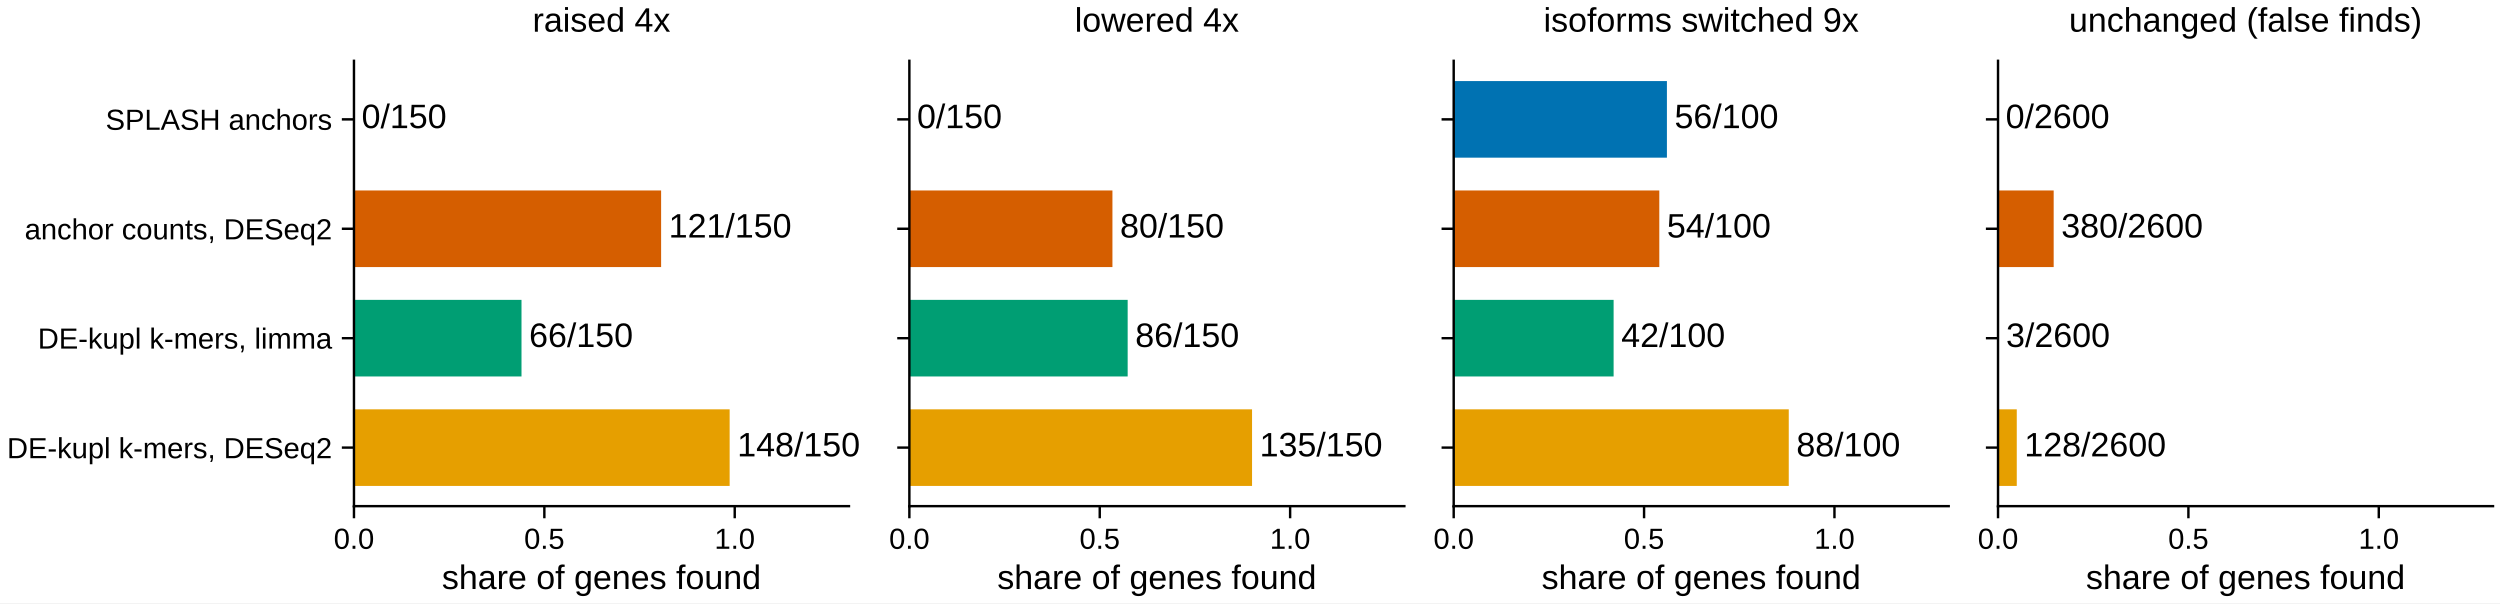
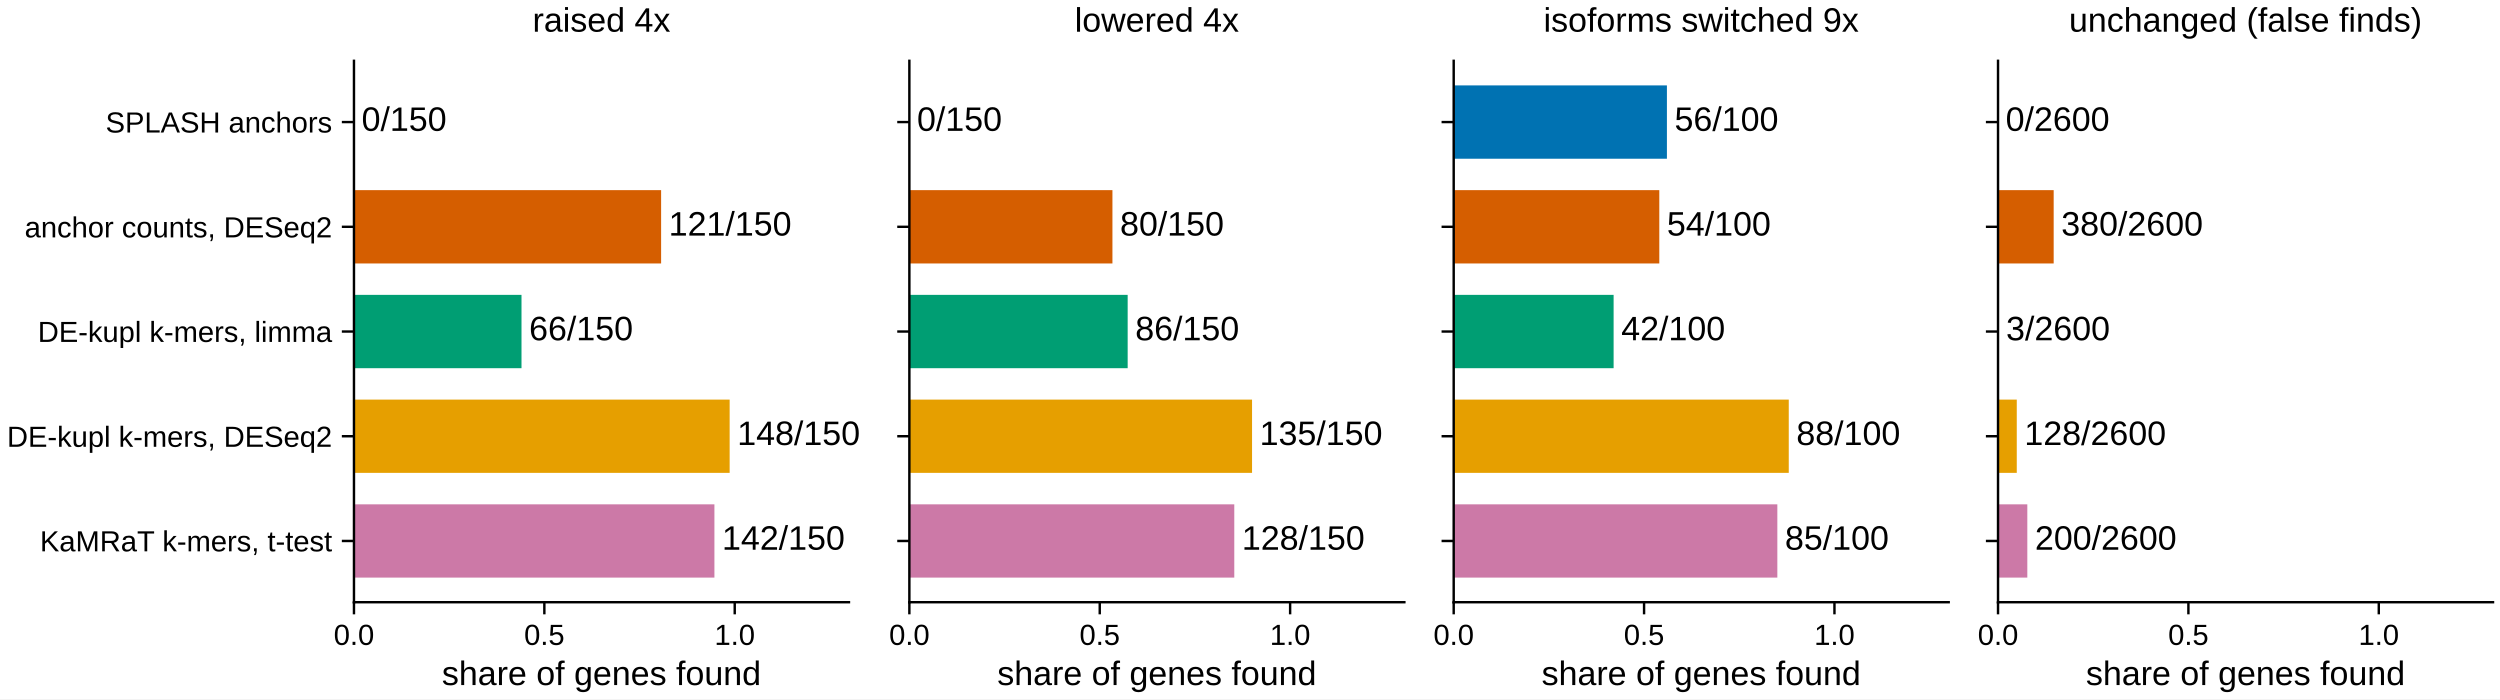
- <svg xmlns="http://www.w3.org/2000/svg" xmlns:xlink="http://www.w3.org/1999/xlink" width="515.28pt" height="124.32pt" viewBox="0 0 515.28 124.32" version="1.1">
+ <svg xmlns="http://www.w3.org/2000/svg" xmlns:xlink="http://www.w3.org/1999/xlink" width="515.28pt" height="144.12pt" viewBox="0 0 515.28 144.12" version="1.1">
  <defs>
    <style type="text/css">*{stroke-linejoin: round; stroke-linecap: butt}</style>
  </defs>
  <g id="figure_1">
    <g id="patch_1">
-       <path d="M 0 124.32  L 515.28 124.32  L 515.28 0  L 0 0  z " style="fill: #ffffff" />
+       <path d="M 0 144.12  L 515.28 144.12  L 515.28 0  L 0 0  z " style="fill: #ffffff" />
    </g>
    <g id="axes_1">
      <g id="patch_2">
-         <path d="M 72.957 104.323  L 174.98 104.323  L 174.98 12.536  L 72.957 12.536  z " style="fill: #ffffff" />
+         <path d="M 72.957 124.123  L 174.98 124.123  L 174.98 12.536  L 72.957 12.536  z " style="fill: #ffffff" />
      </g>
      <g id="matplotlib.axis_1">
        <g id="xtick_1">
          <g id="line2d_1">
            <defs>
-               <path id="mc860a5aa39" d="M 0 0  L 0 2.5  " style="stroke: #000000; stroke-width: 0.5" />
+               <path id="m901b5e1c12" d="M 0 0  L 0 2.5  " style="stroke: #000000; stroke-width: 0.5" />
            </defs>
            <g>
-               <use xlink:href="#mc860a5aa39" x="72.957" y="104.323" style="stroke: #000000; stroke-width: 0.5" />
+               <use xlink:href="#m901b5e1c12" x="72.957" y="124.123" style="stroke: #000000; stroke-width: 0.5" />
            </g>
          </g>
          <g id="text_1">
-             <text style="font-size: 6px; font-family: 'Arial', 'Helvetica', 'Liberation Sans', 'DejaVu Sans', sans-serif; text-anchor: middle" x="72.957" y="113.118" transform="rotate(-0 72.95719 113.118)">0.0</text>
+             <text style="font-size: 6px; font-family: 'Arial', 'Helvetica', 'Liberation Sans', 'DejaVu Sans', sans-serif; text-anchor: middle" x="72.957" y="132.918" transform="rotate(-0 72.95719 132.918)">0.0</text>
          </g>
        </g>
        <g id="xtick_2">
          <g id="line2d_2">
            <g>
-               <use xlink:href="#mc860a5aa39" x="112.197" y="104.323" style="stroke: #000000; stroke-width: 0.5" />
+               <use xlink:href="#m901b5e1c12" x="112.197" y="124.123" style="stroke: #000000; stroke-width: 0.5" />
            </g>
          </g>
          <g id="text_2">
-             <text style="font-size: 6px; font-family: 'Arial', 'Helvetica', 'Liberation Sans', 'DejaVu Sans', sans-serif; text-anchor: middle" x="112.197" y="113.118" transform="rotate(-0 112.1966 113.118)">0.5</text>
+             <text style="font-size: 6px; font-family: 'Arial', 'Helvetica', 'Liberation Sans', 'DejaVu Sans', sans-serif; text-anchor: middle" x="112.197" y="132.918" transform="rotate(-0 112.1966 132.918)">0.5</text>
          </g>
        </g>
        <g id="xtick_3">
          <g id="line2d_3">
            <g>
-               <use xlink:href="#mc860a5aa39" x="151.436" y="104.323" style="stroke: #000000; stroke-width: 0.5" />
+               <use xlink:href="#m901b5e1c12" x="151.436" y="124.123" style="stroke: #000000; stroke-width: 0.5" />
            </g>
          </g>
          <g id="text_3">
-             <text style="font-size: 6px; font-family: 'Arial', 'Helvetica', 'Liberation Sans', 'DejaVu Sans', sans-serif; text-anchor: middle" x="151.436" y="113.118" transform="rotate(-0 151.436 113.118)">1.0</text>
+             <text style="font-size: 6px; font-family: 'Arial', 'Helvetica', 'Liberation Sans', 'DejaVu Sans', sans-serif; text-anchor: middle" x="151.436" y="132.918" transform="rotate(-0 151.436 132.918)">1.0</text>
          </g>
        </g>
        <g id="text_4">
-           <text style="font-size: 7px; font-family: 'Arial', 'Helvetica', 'Liberation Sans', 'DejaVu Sans', sans-serif; text-anchor: middle" x="123.968" y="121.406" transform="rotate(-0 123.9684 121.4062)">share of genes found</text>
+           <text style="font-size: 7px; font-family: 'Arial', 'Helvetica', 'Liberation Sans', 'DejaVu Sans', sans-serif; text-anchor: middle" x="123.968" y="141.206" transform="rotate(-0 123.9684 141.2062)">share of genes found</text>
        </g>
      </g>
      <g id="matplotlib.axis_2">
        <g id="ytick_1">
          <g id="line2d_4">
            <defs>
-               <path id="m11cdd2acb3" d="M 0 0  L -2.5 0  " style="stroke: #000000; stroke-width: 0.5" />
+               <path id="m7d691e620b" d="M 0 0  L -2.5 0  " style="stroke: #000000; stroke-width: 0.5" />
            </defs>
            <g>
-               <use xlink:href="#m11cdd2acb3" x="72.957" y="24.601" style="stroke: #000000; stroke-width: 0.5" />
+               <use xlink:href="#m7d691e620b" x="72.957" y="25.162" style="stroke: #000000; stroke-width: 0.5" />
            </g>
          </g>
          <g id="text_5">
-             <text style="font-size: 6px; font-family: 'Arial', 'Helvetica', 'Liberation Sans', 'DejaVu Sans', sans-serif; text-anchor: end" x="68.457" y="26.749" transform="rotate(-0 68.45719 26.74856)">SPLASH anchors</text>
+             <text style="font-size: 6px; font-family: 'Arial', 'Helvetica', 'Liberation Sans', 'DejaVu Sans', sans-serif; text-anchor: end" x="68.457" y="27.31" transform="rotate(-0 68.45719 27.30956)">SPLASH anchors</text>
          </g>
        </g>
        <g id="ytick_2">
          <g id="line2d_5">
            <g>
-               <use xlink:href="#m11cdd2acb3" x="72.957" y="47.153" style="stroke: #000000; stroke-width: 0.5" />
+               <use xlink:href="#m7d691e620b" x="72.957" y="46.746" style="stroke: #000000; stroke-width: 0.5" />
            </g>
          </g>
          <g id="text_6">
-             <text style="font-size: 6px; font-family: 'Arial', 'Helvetica', 'Liberation Sans', 'DejaVu Sans', sans-serif; text-anchor: end" x="68.457" y="49.337" transform="rotate(-0 68.45719 49.33733)">anchor counts, DESeq2</text>
+             <text style="font-size: 6px; font-family: 'Arial', 'Helvetica', 'Liberation Sans', 'DejaVu Sans', sans-serif; text-anchor: end" x="68.457" y="48.93" transform="rotate(-0 68.45719 48.92978)">anchor counts, DESeq2</text>
          </g>
        </g>
        <g id="ytick_3">
          <g id="line2d_6">
            <g>
-               <use xlink:href="#m11cdd2acb3" x="72.957" y="69.706" style="stroke: #000000; stroke-width: 0.5" />
+               <use xlink:href="#m7d691e620b" x="72.957" y="68.33" style="stroke: #000000; stroke-width: 0.5" />
            </g>
          </g>
          <g id="text_7">
-             <text style="font-size: 6px; font-family: 'Arial', 'Helvetica', 'Liberation Sans', 'DejaVu Sans', sans-serif; text-anchor: end" x="68.457" y="71.853" transform="rotate(-0 68.45719 71.85297)">DE-kupl k-mers, limma</text>
+             <text style="font-size: 6px; font-family: 'Arial', 'Helvetica', 'Liberation Sans', 'DejaVu Sans', sans-serif; text-anchor: end" x="68.457" y="70.477" transform="rotate(-0 68.45719 70.47687)">DE-kupl k-mers, limma</text>
          </g>
        </g>
        <g id="ytick_4">
          <g id="line2d_7">
            <g>
-               <use xlink:href="#m11cdd2acb3" x="72.957" y="92.258" style="stroke: #000000; stroke-width: 0.5" />
+               <use xlink:href="#m7d691e620b" x="72.957" y="89.913" style="stroke: #000000; stroke-width: 0.5" />
            </g>
          </g>
          <g id="text_8">
-             <text style="font-size: 6px; font-family: 'Arial', 'Helvetica', 'Liberation Sans', 'DejaVu Sans', sans-serif; text-anchor: end" x="68.457" y="94.442" transform="rotate(-0 68.45719 94.44174)">DE-kupl k-mers, DESeq2</text>
+             <text style="font-size: 6px; font-family: 'Arial', 'Helvetica', 'Liberation Sans', 'DejaVu Sans', sans-serif; text-anchor: end" x="68.457" y="92.097" transform="rotate(-0 68.45719 92.09709)">DE-kupl k-mers, DESeq2</text>
+           </g>
+         </g>
+         <g id="ytick_5">
+           <g id="line2d_8">
+             <g>
+               <use xlink:href="#m7d691e620b" x="72.957" y="111.497" style="stroke: #000000; stroke-width: 0.5" />
+             </g>
+           </g>
+           <g id="text_9">
+             <text style="font-size: 6px; font-family: 'Arial', 'Helvetica', 'Liberation Sans', 'DejaVu Sans', sans-serif; text-anchor: end" x="68.457" y="113.644" transform="rotate(-0 68.45719 113.6442)">KaMRaT k-mers, t-test</text>
          </g>
        </g>
      </g>
      <g id="patch_3">
-         <path d="M 72.957 16.708  L 72.957 16.708  L 72.957 32.494  L 72.957 32.494  z " clip-path="url(#pccb5302dd0)" style="fill: #0072b2" />
+         <path d="M 72.957 17.608  L 72.957 17.608  L 72.957 32.716  L 72.957 32.716  z " clip-path="url(#pa0398f5d31)" style="fill: #0072b2" />
      </g>
      <g id="patch_4">
-         <path d="M 72.957 39.26  L 136.263 39.26  L 136.263 55.047  L 72.957 55.047  z " clip-path="url(#pccb5302dd0)" style="fill: #d55e00" />
+         <path d="M 72.957 39.192  L 136.263 39.192  L 136.263 54.3  L 72.957 54.3  z " clip-path="url(#pa0398f5d31)" style="fill: #d55e00" />
      </g>
      <g id="patch_5">
-         <path d="M 72.957 61.812  L 107.488 61.812  L 107.488 77.599  L 72.957 77.599  z " clip-path="url(#pccb5302dd0)" style="fill: #009e73" />
+         <path d="M 72.957 60.775  L 107.488 60.775  L 107.488 75.884  L 72.957 75.884  z " clip-path="url(#pa0398f5d31)" style="fill: #009e73" />
      </g>
      <g id="patch_6">
-         <path d="M 72.957 84.365  L 150.39 84.365  L 150.39 100.151  L 72.957 100.151  z " clip-path="url(#pccb5302dd0)" style="fill: #e69f00" />
+         <path d="M 72.957 82.359  L 150.39 82.359  L 150.39 97.467  L 72.957 97.467  z " clip-path="url(#pa0398f5d31)" style="fill: #e69f00" />
      </g>
      <g id="patch_7">
-         <path d="M 72.957 104.323  L 72.957 12.536  " style="fill: none; stroke: #000000; stroke-width: 0.5; stroke-linejoin: miter; stroke-linecap: square" />
+         <path d="M 72.957 103.943  L 147.25 103.943  L 147.25 119.051  L 72.957 119.051  z " clip-path="url(#pa0398f5d31)" style="fill: #cc79a7" />
      </g>
      <g id="patch_8">
-         <path d="M 72.957 104.323  L 174.98 104.323  " style="fill: none; stroke: #000000; stroke-width: 0.5; stroke-linejoin: miter; stroke-linecap: square" />
-       </g>
-       <g id="text_9">
-         <text style="font-size: 7px; font-family: 'Arial', 'Helvetica', 'Liberation Sans', 'DejaVu Sans', sans-serif; text-anchor: start" x="74.527" y="26.411" transform="rotate(-0 74.52676 26.41082)">0/150</text>
+         <path d="M 72.957 124.123  L 72.957 12.536  " style="fill: none; stroke: #000000; stroke-width: 0.5; stroke-linejoin: miter; stroke-linecap: square" />
+       </g>
+       <g id="patch_9">
+         <path d="M 72.957 124.123  L 174.98 124.123  " style="fill: none; stroke: #000000; stroke-width: 0.5; stroke-linejoin: miter; stroke-linecap: square" />
      </g>
      <g id="text_10">
-         <text style="font-size: 7px; font-family: 'Arial', 'Helvetica', 'Liberation Sans', 'DejaVu Sans', sans-serif; text-anchor: start" x="137.833" y="48.963" transform="rotate(-0 137.833 48.96303)">121/150</text>
+         <text style="font-size: 7px; font-family: 'Arial', 'Helvetica', 'Liberation Sans', 'DejaVu Sans', sans-serif; text-anchor: start" x="74.527" y="26.972" transform="rotate(-0 74.52676 26.97183)">0/150</text>
      </g>
      <g id="text_11">
-         <text style="font-size: 7px; font-family: 'Arial', 'Helvetica', 'Liberation Sans', 'DejaVu Sans', sans-serif; text-anchor: start" x="109.057" y="71.515" transform="rotate(-0 109.0575 71.51524)">66/150</text>
+         <text style="font-size: 7px; font-family: 'Arial', 'Helvetica', 'Liberation Sans', 'DejaVu Sans', sans-serif; text-anchor: start" x="137.833" y="48.555" transform="rotate(-0 137.833 48.55548)">121/150</text>
      </g>
      <g id="text_12">
-         <text style="font-size: 7px; font-family: 'Arial', 'Helvetica', 'Liberation Sans', 'DejaVu Sans', sans-serif; text-anchor: start" x="151.959" y="94.067" transform="rotate(-0 151.9592 94.06745)">148/150</text>
+         <text style="font-size: 7px; font-family: 'Arial', 'Helvetica', 'Liberation Sans', 'DejaVu Sans', sans-serif; text-anchor: start" x="109.057" y="70.139" transform="rotate(-0 109.0575 70.13913)">66/150</text>
      </g>
      <g id="text_13">
+         <text style="font-size: 7px; font-family: 'Arial', 'Helvetica', 'Liberation Sans', 'DejaVu Sans', sans-serif; text-anchor: start" x="151.959" y="91.723" transform="rotate(-0 151.9592 91.72279)">148/150</text>
+       </g>
+       <g id="text_14">
+         <text style="font-size: 7px; font-family: 'Arial', 'Helvetica', 'Liberation Sans', 'DejaVu Sans', sans-serif; text-anchor: start" x="148.82" y="113.306" transform="rotate(-0 148.8201 113.3064)">142/150</text>
+       </g>
+       <g id="text_15">
        <text style="font-size: 7px; font-family: 'Arial', 'Helvetica', 'Liberation Sans', 'DejaVu Sans', sans-serif; text-anchor: middle" x="123.968" y="6.536" transform="rotate(-0 123.9684 6.535781)">raised 4x</text>
      </g>
    </g>
    <g id="axes_2">
-       <g id="patch_9">
-         <path d="M 187.431 104.323  L 289.454 104.323  L 289.454 12.536  L 187.431 12.536  z " style="fill: #ffffff" />
+       <g id="patch_10">
+         <path d="M 187.431 124.123  L 289.454 124.123  L 289.454 12.536  L 187.431 12.536  z " style="fill: #ffffff" />
      </g>
      <g id="matplotlib.axis_3">
        <g id="xtick_4">
-           <g id="line2d_8">
-             <g>
-               <use xlink:href="#mc860a5aa39" x="187.431" y="104.323" style="stroke: #000000; stroke-width: 0.5" />
-             </g>
-           </g>
-           <g id="text_14">
-             <text style="font-size: 6px; font-family: 'Arial', 'Helvetica', 'Liberation Sans', 'DejaVu Sans', sans-serif; text-anchor: middle" x="187.431" y="113.118" transform="rotate(-0 187.4311 113.118)">0.0</text>
+           <g id="line2d_9">
+             <g>
+               <use xlink:href="#m901b5e1c12" x="187.431" y="124.123" style="stroke: #000000; stroke-width: 0.5" />
+             </g>
+           </g>
+           <g id="text_16">
+             <text style="font-size: 6px; font-family: 'Arial', 'Helvetica', 'Liberation Sans', 'DejaVu Sans', sans-serif; text-anchor: middle" x="187.431" y="132.918" transform="rotate(-0 187.4311 132.918)">0.0</text>
          </g>
        </g>
        <g id="xtick_5">
-           <g id="line2d_9">
-             <g>
-               <use xlink:href="#mc860a5aa39" x="226.671" y="104.323" style="stroke: #000000; stroke-width: 0.5" />
-             </g>
-           </g>
-           <g id="text_15">
-             <text style="font-size: 6px; font-family: 'Arial', 'Helvetica', 'Liberation Sans', 'DejaVu Sans', sans-serif; text-anchor: middle" x="226.671" y="113.118" transform="rotate(-0 226.6705 113.118)">0.5</text>
+           <g id="line2d_10">
+             <g>
+               <use xlink:href="#m901b5e1c12" x="226.671" y="124.123" style="stroke: #000000; stroke-width: 0.5" />
+             </g>
+           </g>
+           <g id="text_17">
+             <text style="font-size: 6px; font-family: 'Arial', 'Helvetica', 'Liberation Sans', 'DejaVu Sans', sans-serif; text-anchor: middle" x="226.671" y="132.918" transform="rotate(-0 226.6705 132.918)">0.5</text>
          </g>
        </g>
        <g id="xtick_6">
-           <g id="line2d_10">
-             <g>
-               <use xlink:href="#mc860a5aa39" x="265.91" y="104.323" style="stroke: #000000; stroke-width: 0.5" />
-             </g>
-           </g>
-           <g id="text_16">
-             <text style="font-size: 6px; font-family: 'Arial', 'Helvetica', 'Liberation Sans', 'DejaVu Sans', sans-serif; text-anchor: middle" x="265.91" y="113.118" transform="rotate(-0 265.9099 113.118)">1.0</text>
-           </g>
-         </g>
-         <g id="text_17">
-           <text style="font-size: 7px; font-family: 'Arial', 'Helvetica', 'Liberation Sans', 'DejaVu Sans', sans-serif; text-anchor: middle" x="238.442" y="121.406" transform="rotate(-0 238.4423 121.4062)">share of genes found</text>
+           <g id="line2d_11">
+             <g>
+               <use xlink:href="#m901b5e1c12" x="265.91" y="124.123" style="stroke: #000000; stroke-width: 0.5" />
+             </g>
+           </g>
+           <g id="text_18">
+             <text style="font-size: 6px; font-family: 'Arial', 'Helvetica', 'Liberation Sans', 'DejaVu Sans', sans-serif; text-anchor: middle" x="265.91" y="132.918" transform="rotate(-0 265.9099 132.918)">1.0</text>
+           </g>
+         </g>
+         <g id="text_19">
+           <text style="font-size: 7px; font-family: 'Arial', 'Helvetica', 'Liberation Sans', 'DejaVu Sans', sans-serif; text-anchor: middle" x="238.442" y="141.206" transform="rotate(-0 238.4423 141.2062)">share of genes found</text>
        </g>
      </g>
      <g id="matplotlib.axis_4">
-         <g id="ytick_5">
-           <g id="line2d_11">
-             <g>
-               <use xlink:href="#m11cdd2acb3" x="187.431" y="24.601" style="stroke: #000000; stroke-width: 0.5" />
-             </g>
-           </g>
-         </g>
        <g id="ytick_6">
          <g id="line2d_12">
            <g>
-               <use xlink:href="#m11cdd2acb3" x="187.431" y="47.153" style="stroke: #000000; stroke-width: 0.5" />
+               <use xlink:href="#m7d691e620b" x="187.431" y="25.162" style="stroke: #000000; stroke-width: 0.5" />
            </g>
          </g>
        </g>
        <g id="ytick_7">
          <g id="line2d_13">
            <g>
-               <use xlink:href="#m11cdd2acb3" x="187.431" y="69.706" style="stroke: #000000; stroke-width: 0.5" />
+               <use xlink:href="#m7d691e620b" x="187.431" y="46.746" style="stroke: #000000; stroke-width: 0.5" />
            </g>
          </g>
        </g>
        <g id="ytick_8">
          <g id="line2d_14">
            <g>
-               <use xlink:href="#m11cdd2acb3" x="187.431" y="92.258" style="stroke: #000000; stroke-width: 0.5" />
-             </g>
-           </g>
-         </g>
-       </g>
-       <g id="patch_10">
-         <path d="M 187.431 16.708  L 187.431 16.708  L 187.431 32.494  L 187.431 32.494  z " clip-path="url(#pfcaa7afcad)" style="fill: #0072b2" />
+               <use xlink:href="#m7d691e620b" x="187.431" y="68.33" style="stroke: #000000; stroke-width: 0.5" />
+             </g>
+           </g>
+         </g>
+         <g id="ytick_9">
+           <g id="line2d_15">
+             <g>
+               <use xlink:href="#m7d691e620b" x="187.431" y="89.913" style="stroke: #000000; stroke-width: 0.5" />
+             </g>
+           </g>
+         </g>
+         <g id="ytick_10">
+           <g id="line2d_16">
+             <g>
+               <use xlink:href="#m7d691e620b" x="187.431" y="111.497" style="stroke: #000000; stroke-width: 0.5" />
+             </g>
+           </g>
+         </g>
      </g>
      <g id="patch_11">
-         <path d="M 187.431 39.26  L 229.286 39.26  L 229.286 55.047  L 187.431 55.047  z " clip-path="url(#pfcaa7afcad)" style="fill: #d55e00" />
+         <path d="M 187.431 17.608  L 187.431 17.608  L 187.431 32.716  L 187.431 32.716  z " clip-path="url(#p8d7314db78)" style="fill: #0072b2" />
      </g>
      <g id="patch_12">
-         <path d="M 187.431 61.812  L 232.426 61.812  L 232.426 77.599  L 187.431 77.599  z " clip-path="url(#pfcaa7afcad)" style="fill: #009e73" />
+         <path d="M 187.431 39.192  L 229.286 39.192  L 229.286 54.3  L 187.431 54.3  z " clip-path="url(#p8d7314db78)" style="fill: #d55e00" />
      </g>
      <g id="patch_13">
-         <path d="M 187.431 84.365  L 258.062 84.365  L 258.062 100.151  L 187.431 100.151  z " clip-path="url(#pfcaa7afcad)" style="fill: #e69f00" />
+         <path d="M 187.431 60.775  L 232.426 60.775  L 232.426 75.884  L 187.431 75.884  z " clip-path="url(#p8d7314db78)" style="fill: #009e73" />
      </g>
      <g id="patch_14">
-         <path d="M 187.431 104.323  L 187.431 12.536  " style="fill: none; stroke: #000000; stroke-width: 0.5; stroke-linejoin: miter; stroke-linecap: square" />
+         <path d="M 187.431 82.359  L 258.062 82.359  L 258.062 97.467  L 187.431 97.467  z " clip-path="url(#p8d7314db78)" style="fill: #e69f00" />
      </g>
      <g id="patch_15">
-         <path d="M 187.431 104.323  L 289.454 104.323  " style="fill: none; stroke: #000000; stroke-width: 0.5; stroke-linejoin: miter; stroke-linecap: square" />
-       </g>
-       <g id="text_18">
-         <text style="font-size: 7px; font-family: 'Arial', 'Helvetica', 'Liberation Sans', 'DejaVu Sans', sans-serif; text-anchor: start" x="189.001" y="26.411" transform="rotate(-0 189.0007 26.41082)">0/150</text>
-       </g>
-       <g id="text_19">
-         <text style="font-size: 7px; font-family: 'Arial', 'Helvetica', 'Liberation Sans', 'DejaVu Sans', sans-serif; text-anchor: start" x="230.856" y="48.963" transform="rotate(-0 230.8561 48.96303)">80/150</text>
+         <path d="M 187.431 103.943  L 254.4 103.943  L 254.4 119.051  L 187.431 119.051  z " clip-path="url(#p8d7314db78)" style="fill: #cc79a7" />
+       </g>
+       <g id="patch_16">
+         <path d="M 187.431 124.123  L 187.431 12.536  " style="fill: none; stroke: #000000; stroke-width: 0.5; stroke-linejoin: miter; stroke-linecap: square" />
+       </g>
+       <g id="patch_17">
+         <path d="M 187.431 124.123  L 289.454 124.123  " style="fill: none; stroke: #000000; stroke-width: 0.5; stroke-linejoin: miter; stroke-linecap: square" />
      </g>
      <g id="text_20">
-         <text style="font-size: 7px; font-family: 'Arial', 'Helvetica', 'Liberation Sans', 'DejaVu Sans', sans-serif; text-anchor: start" x="233.995" y="71.515" transform="rotate(-0 233.9952 71.51524)">86/150</text>
+         <text style="font-size: 7px; font-family: 'Arial', 'Helvetica', 'Liberation Sans', 'DejaVu Sans', sans-serif; text-anchor: start" x="189.001" y="26.972" transform="rotate(-0 189.0007 26.97183)">0/150</text>
      </g>
      <g id="text_21">
-         <text style="font-size: 7px; font-family: 'Arial', 'Helvetica', 'Liberation Sans', 'DejaVu Sans', sans-serif; text-anchor: start" x="259.632" y="94.067" transform="rotate(-0 259.6316 94.06745)">135/150</text>
+         <text style="font-size: 7px; font-family: 'Arial', 'Helvetica', 'Liberation Sans', 'DejaVu Sans', sans-serif; text-anchor: start" x="230.856" y="48.555" transform="rotate(-0 230.8561 48.55548)">80/150</text>
      </g>
      <g id="text_22">
+         <text style="font-size: 7px; font-family: 'Arial', 'Helvetica', 'Liberation Sans', 'DejaVu Sans', sans-serif; text-anchor: start" x="233.995" y="70.139" transform="rotate(-0 233.9952 70.13913)">86/150</text>
+       </g>
+       <g id="text_23">
+         <text style="font-size: 7px; font-family: 'Arial', 'Helvetica', 'Liberation Sans', 'DejaVu Sans', sans-serif; text-anchor: start" x="259.632" y="91.723" transform="rotate(-0 259.6316 91.72279)">135/150</text>
+       </g>
+       <g id="text_24">
+         <text style="font-size: 7px; font-family: 'Arial', 'Helvetica', 'Liberation Sans', 'DejaVu Sans', sans-serif; text-anchor: start" x="255.969" y="113.306" transform="rotate(-0 255.9693 113.3064)">128/150</text>
+       </g>
+       <g id="text_25">
        <text style="font-size: 7px; font-family: 'Arial', 'Helvetica', 'Liberation Sans', 'DejaVu Sans', sans-serif; text-anchor: middle" x="238.442" y="6.536" transform="rotate(-0 238.4423 6.535781)">lowered 4x</text>
      </g>
    </g>
    <g id="axes_3">
-       <g id="patch_16">
-         <path d="M 299.624 104.323  L 401.647 104.323  L 401.647 12.536  L 299.624 12.536  z " style="fill: #ffffff" />
+       <g id="patch_18">
+         <path d="M 299.624 124.123  L 401.647 124.123  L 401.647 12.536  L 299.624 12.536  z " style="fill: #ffffff" />
      </g>
      <g id="matplotlib.axis_5">
        <g id="xtick_7">
-           <g id="line2d_15">
-             <g>
-               <use xlink:href="#mc860a5aa39" x="299.624" y="104.323" style="stroke: #000000; stroke-width: 0.5" />
-             </g>
-           </g>
-           <g id="text_23">
-             <text style="font-size: 6px; font-family: 'Arial', 'Helvetica', 'Liberation Sans', 'DejaVu Sans', sans-serif; text-anchor: middle" x="299.624" y="113.118" transform="rotate(-0 299.6241 113.118)">0.0</text>
+           <g id="line2d_17">
+             <g>
+               <use xlink:href="#m901b5e1c12" x="299.624" y="124.123" style="stroke: #000000; stroke-width: 0.5" />
+             </g>
+           </g>
+           <g id="text_26">
+             <text style="font-size: 6px; font-family: 'Arial', 'Helvetica', 'Liberation Sans', 'DejaVu Sans', sans-serif; text-anchor: middle" x="299.624" y="132.918" transform="rotate(-0 299.6241 132.918)">0.0</text>
          </g>
        </g>
        <g id="xtick_8">
-           <g id="line2d_16">
-             <g>
-               <use xlink:href="#mc860a5aa39" x="338.863" y="104.323" style="stroke: #000000; stroke-width: 0.5" />
-             </g>
-           </g>
-           <g id="text_24">
-             <text style="font-size: 6px; font-family: 'Arial', 'Helvetica', 'Liberation Sans', 'DejaVu Sans', sans-serif; text-anchor: middle" x="338.863" y="113.118" transform="rotate(-0 338.8635 113.118)">0.5</text>
+           <g id="line2d_18">
+             <g>
+               <use xlink:href="#m901b5e1c12" x="338.863" y="124.123" style="stroke: #000000; stroke-width: 0.5" />
+             </g>
+           </g>
+           <g id="text_27">
+             <text style="font-size: 6px; font-family: 'Arial', 'Helvetica', 'Liberation Sans', 'DejaVu Sans', sans-serif; text-anchor: middle" x="338.863" y="132.918" transform="rotate(-0 338.8635 132.918)">0.5</text>
          </g>
        </g>
        <g id="xtick_9">
-           <g id="line2d_17">
-             <g>
-               <use xlink:href="#mc860a5aa39" x="378.103" y="104.323" style="stroke: #000000; stroke-width: 0.5" />
-             </g>
-           </g>
-           <g id="text_25">
-             <text style="font-size: 6px; font-family: 'Arial', 'Helvetica', 'Liberation Sans', 'DejaVu Sans', sans-serif; text-anchor: middle" x="378.103" y="113.118" transform="rotate(-0 378.1029 113.118)">1.0</text>
-           </g>
-         </g>
-         <g id="text_26">
-           <text style="font-size: 7px; font-family: 'Arial', 'Helvetica', 'Liberation Sans', 'DejaVu Sans', sans-serif; text-anchor: middle" x="350.635" y="121.406" transform="rotate(-0 350.6353 121.4062)">share of genes found</text>
+           <g id="line2d_19">
+             <g>
+               <use xlink:href="#m901b5e1c12" x="378.103" y="124.123" style="stroke: #000000; stroke-width: 0.5" />
+             </g>
+           </g>
+           <g id="text_28">
+             <text style="font-size: 6px; font-family: 'Arial', 'Helvetica', 'Liberation Sans', 'DejaVu Sans', sans-serif; text-anchor: middle" x="378.103" y="132.918" transform="rotate(-0 378.1029 132.918)">1.0</text>
+           </g>
+         </g>
+         <g id="text_29">
+           <text style="font-size: 7px; font-family: 'Arial', 'Helvetica', 'Liberation Sans', 'DejaVu Sans', sans-serif; text-anchor: middle" x="350.635" y="141.206" transform="rotate(-0 350.6353 141.2062)">share of genes found</text>
        </g>
      </g>
      <g id="matplotlib.axis_6">
-         <g id="ytick_9">
-           <g id="line2d_18">
-             <g>
-               <use xlink:href="#m11cdd2acb3" x="299.624" y="24.601" style="stroke: #000000; stroke-width: 0.5" />
-             </g>
-           </g>
-         </g>
-         <g id="ytick_10">
-           <g id="line2d_19">
-             <g>
-               <use xlink:href="#m11cdd2acb3" x="299.624" y="47.153" style="stroke: #000000; stroke-width: 0.5" />
-             </g>
-           </g>
-         </g>
        <g id="ytick_11">
          <g id="line2d_20">
            <g>
-               <use xlink:href="#m11cdd2acb3" x="299.624" y="69.706" style="stroke: #000000; stroke-width: 0.5" />
+               <use xlink:href="#m7d691e620b" x="299.624" y="25.162" style="stroke: #000000; stroke-width: 0.5" />
            </g>
          </g>
        </g>
        <g id="ytick_12">
          <g id="line2d_21">
            <g>
-               <use xlink:href="#m11cdd2acb3" x="299.624" y="92.258" style="stroke: #000000; stroke-width: 0.5" />
-             </g>
-           </g>
-         </g>
-       </g>
-       <g id="patch_17">
-         <path d="M 299.624 16.708  L 343.572 16.708  L 343.572 32.494  L 299.624 32.494  z " clip-path="url(#p4cd14c02b0)" style="fill: #0072b2" />
-       </g>
-       <g id="patch_18">
-         <path d="M 299.624 39.26  L 342.003 39.26  L 342.003 55.047  L 299.624 55.047  z " clip-path="url(#p4cd14c02b0)" style="fill: #d55e00" />
+               <use xlink:href="#m7d691e620b" x="299.624" y="46.746" style="stroke: #000000; stroke-width: 0.5" />
+             </g>
+           </g>
+         </g>
+         <g id="ytick_13">
+           <g id="line2d_22">
+             <g>
+               <use xlink:href="#m7d691e620b" x="299.624" y="68.33" style="stroke: #000000; stroke-width: 0.5" />
+             </g>
+           </g>
+         </g>
+         <g id="ytick_14">
+           <g id="line2d_23">
+             <g>
+               <use xlink:href="#m7d691e620b" x="299.624" y="89.913" style="stroke: #000000; stroke-width: 0.5" />
+             </g>
+           </g>
+         </g>
+         <g id="ytick_15">
+           <g id="line2d_24">
+             <g>
+               <use xlink:href="#m7d691e620b" x="299.624" y="111.497" style="stroke: #000000; stroke-width: 0.5" />
+             </g>
+           </g>
+         </g>
      </g>
      <g id="patch_19">
-         <path d="M 299.624 61.812  L 332.585 61.812  L 332.585 77.599  L 299.624 77.599  z " clip-path="url(#p4cd14c02b0)" style="fill: #009e73" />
+         <path d="M 299.624 17.608  L 343.572 17.608  L 343.572 32.716  L 299.624 32.716  z " clip-path="url(#p2131f60612)" style="fill: #0072b2" />
      </g>
      <g id="patch_20">
-         <path d="M 299.624 84.365  L 368.685 84.365  L 368.685 100.151  L 299.624 100.151  z " clip-path="url(#p4cd14c02b0)" style="fill: #e69f00" />
+         <path d="M 299.624 39.192  L 342.003 39.192  L 342.003 54.3  L 299.624 54.3  z " clip-path="url(#p2131f60612)" style="fill: #d55e00" />
      </g>
      <g id="patch_21">
-         <path d="M 299.624 104.323  L 299.624 12.536  " style="fill: none; stroke: #000000; stroke-width: 0.5; stroke-linejoin: miter; stroke-linecap: square" />
+         <path d="M 299.624 60.775  L 332.585 60.775  L 332.585 75.884  L 299.624 75.884  z " clip-path="url(#p2131f60612)" style="fill: #009e73" />
      </g>
      <g id="patch_22">
-         <path d="M 299.624 104.323  L 401.647 104.323  " style="fill: none; stroke: #000000; stroke-width: 0.5; stroke-linejoin: miter; stroke-linecap: square" />
-       </g>
-       <g id="text_27">
-         <text style="font-size: 7px; font-family: 'Arial', 'Helvetica', 'Liberation Sans', 'DejaVu Sans', sans-serif; text-anchor: start" x="345.142" y="26.411" transform="rotate(-0 345.1418 26.41082)">56/100</text>
-       </g>
-       <g id="text_28">
-         <text style="font-size: 7px; font-family: 'Arial', 'Helvetica', 'Liberation Sans', 'DejaVu Sans', sans-serif; text-anchor: start" x="343.572" y="48.963" transform="rotate(-0 343.5722 48.96303)">54/100</text>
-       </g>
-       <g id="text_29">
-         <text style="font-size: 7px; font-family: 'Arial', 'Helvetica', 'Liberation Sans', 'DejaVu Sans', sans-serif; text-anchor: start" x="334.155" y="71.515" transform="rotate(-0 334.1548 71.51524)">42/100</text>
+         <path d="M 299.624 82.359  L 368.685 82.359  L 368.685 97.467  L 299.624 97.467  z " clip-path="url(#p2131f60612)" style="fill: #e69f00" />
+       </g>
+       <g id="patch_23">
+         <path d="M 299.624 103.943  L 366.331 103.943  L 366.331 119.051  L 299.624 119.051  z " clip-path="url(#p2131f60612)" style="fill: #cc79a7" />
+       </g>
+       <g id="patch_24">
+         <path d="M 299.624 124.123  L 299.624 12.536  " style="fill: none; stroke: #000000; stroke-width: 0.5; stroke-linejoin: miter; stroke-linecap: square" />
+       </g>
+       <g id="patch_25">
+         <path d="M 299.624 124.123  L 401.647 124.123  " style="fill: none; stroke: #000000; stroke-width: 0.5; stroke-linejoin: miter; stroke-linecap: square" />
      </g>
      <g id="text_30">
-         <text style="font-size: 7px; font-family: 'Arial', 'Helvetica', 'Liberation Sans', 'DejaVu Sans', sans-serif; text-anchor: start" x="370.255" y="94.067" transform="rotate(-0 370.255 94.06745)">88/100</text>
+         <text style="font-size: 7px; font-family: 'Arial', 'Helvetica', 'Liberation Sans', 'DejaVu Sans', sans-serif; text-anchor: start" x="345.142" y="26.972" transform="rotate(-0 345.1418 26.97183)">56/100</text>
      </g>
      <g id="text_31">
+         <text style="font-size: 7px; font-family: 'Arial', 'Helvetica', 'Liberation Sans', 'DejaVu Sans', sans-serif; text-anchor: start" x="343.572" y="48.555" transform="rotate(-0 343.5722 48.55548)">54/100</text>
+       </g>
+       <g id="text_32">
+         <text style="font-size: 7px; font-family: 'Arial', 'Helvetica', 'Liberation Sans', 'DejaVu Sans', sans-serif; text-anchor: start" x="334.155" y="70.139" transform="rotate(-0 334.1548 70.13913)">42/100</text>
+       </g>
+       <g id="text_33">
+         <text style="font-size: 7px; font-family: 'Arial', 'Helvetica', 'Liberation Sans', 'DejaVu Sans', sans-serif; text-anchor: start" x="370.255" y="91.723" transform="rotate(-0 370.255 91.72279)">88/100</text>
+       </g>
+       <g id="text_34">
+         <text style="font-size: 7px; font-family: 'Arial', 'Helvetica', 'Liberation Sans', 'DejaVu Sans', sans-serif; text-anchor: start" x="367.901" y="113.306" transform="rotate(-0 367.9007 113.3064)">85/100</text>
+       </g>
+       <g id="text_35">
        <text style="font-size: 7px; font-family: 'Arial', 'Helvetica', 'Liberation Sans', 'DejaVu Sans', sans-serif; text-anchor: middle" x="350.635" y="6.536" transform="rotate(-0 350.6353 6.535781)">isoforms switched 9x</text>
      </g>
    </g>
    <g id="axes_4">
-       <g id="patch_23">
-         <path d="M 411.817 104.323  L 513.84 104.323  L 513.84 12.536  L 411.817 12.536  z " style="fill: #ffffff" />
+       <g id="patch_26">
+         <path d="M 411.817 124.123  L 513.84 124.123  L 513.84 12.536  L 411.817 12.536  z " style="fill: #ffffff" />
      </g>
      <g id="matplotlib.axis_7">
        <g id="xtick_10">
-           <g id="line2d_22">
-             <g>
-               <use xlink:href="#mc860a5aa39" x="411.817" y="104.323" style="stroke: #000000; stroke-width: 0.5" />
-             </g>
-           </g>
-           <g id="text_32">
-             <text style="font-size: 6px; font-family: 'Arial', 'Helvetica', 'Liberation Sans', 'DejaVu Sans', sans-serif; text-anchor: middle" x="411.817" y="113.118" transform="rotate(-0 411.817 113.118)">0.0</text>
+           <g id="line2d_25">
+             <g>
+               <use xlink:href="#m901b5e1c12" x="411.817" y="124.123" style="stroke: #000000; stroke-width: 0.5" />
+             </g>
+           </g>
+           <g id="text_36">
+             <text style="font-size: 6px; font-family: 'Arial', 'Helvetica', 'Liberation Sans', 'DejaVu Sans', sans-serif; text-anchor: middle" x="411.817" y="132.918" transform="rotate(-0 411.817 132.918)">0.0</text>
          </g>
        </g>
        <g id="xtick_11">
-           <g id="line2d_23">
-             <g>
-               <use xlink:href="#mc860a5aa39" x="451.056" y="104.323" style="stroke: #000000; stroke-width: 0.5" />
-             </g>
-           </g>
-           <g id="text_33">
-             <text style="font-size: 6px; font-family: 'Arial', 'Helvetica', 'Liberation Sans', 'DejaVu Sans', sans-serif; text-anchor: middle" x="451.056" y="113.118" transform="rotate(-0 451.0565 113.118)">0.5</text>
+           <g id="line2d_26">
+             <g>
+               <use xlink:href="#m901b5e1c12" x="451.056" y="124.123" style="stroke: #000000; stroke-width: 0.5" />
+             </g>
+           </g>
+           <g id="text_37">
+             <text style="font-size: 6px; font-family: 'Arial', 'Helvetica', 'Liberation Sans', 'DejaVu Sans', sans-serif; text-anchor: middle" x="451.056" y="132.918" transform="rotate(-0 451.0565 132.918)">0.5</text>
          </g>
        </g>
        <g id="xtick_12">
-           <g id="line2d_24">
-             <g>
-               <use xlink:href="#mc860a5aa39" x="490.296" y="104.323" style="stroke: #000000; stroke-width: 0.5" />
-             </g>
-           </g>
-           <g id="text_34">
-             <text style="font-size: 6px; font-family: 'Arial', 'Helvetica', 'Liberation Sans', 'DejaVu Sans', sans-serif; text-anchor: middle" x="490.296" y="113.118" transform="rotate(-0 490.2959 113.118)">1.0</text>
-           </g>
-         </g>
-         <g id="text_35">
-           <text style="font-size: 7px; font-family: 'Arial', 'Helvetica', 'Liberation Sans', 'DejaVu Sans', sans-serif; text-anchor: middle" x="462.828" y="121.406" transform="rotate(-0 462.8283 121.4062)">share of genes found</text>
+           <g id="line2d_27">
+             <g>
+               <use xlink:href="#m901b5e1c12" x="490.296" y="124.123" style="stroke: #000000; stroke-width: 0.5" />
+             </g>
+           </g>
+           <g id="text_38">
+             <text style="font-size: 6px; font-family: 'Arial', 'Helvetica', 'Liberation Sans', 'DejaVu Sans', sans-serif; text-anchor: middle" x="490.296" y="132.918" transform="rotate(-0 490.2959 132.918)">1.0</text>
+           </g>
+         </g>
+         <g id="text_39">
+           <text style="font-size: 7px; font-family: 'Arial', 'Helvetica', 'Liberation Sans', 'DejaVu Sans', sans-serif; text-anchor: middle" x="462.828" y="141.206" transform="rotate(-0 462.8283 141.2062)">share of genes found</text>
        </g>
      </g>
      <g id="matplotlib.axis_8">
-         <g id="ytick_13">
-           <g id="line2d_25">
-             <g>
-               <use xlink:href="#m11cdd2acb3" x="411.817" y="24.601" style="stroke: #000000; stroke-width: 0.5" />
-             </g>
-           </g>
-         </g>
-         <g id="ytick_14">
-           <g id="line2d_26">
-             <g>
-               <use xlink:href="#m11cdd2acb3" x="411.817" y="47.153" style="stroke: #000000; stroke-width: 0.5" />
-             </g>
-           </g>
-         </g>
-         <g id="ytick_15">
-           <g id="line2d_27">
-             <g>
-               <use xlink:href="#m11cdd2acb3" x="411.817" y="69.706" style="stroke: #000000; stroke-width: 0.5" />
-             </g>
-           </g>
-         </g>
        <g id="ytick_16">
          <g id="line2d_28">
            <g>
-               <use xlink:href="#m11cdd2acb3" x="411.817" y="92.258" style="stroke: #000000; stroke-width: 0.5" />
-             </g>
-           </g>
-         </g>
-       </g>
-       <g id="patch_24">
-         <path d="M 411.817 16.708  L 411.817 16.708  L 411.817 32.494  L 411.817 32.494  z " clip-path="url(#p6660c27948)" style="fill: #0072b2" />
-       </g>
-       <g id="patch_25">
-         <path d="M 411.817 39.26  L 423.287 39.26  L 423.287 55.047  L 411.817 55.047  z " clip-path="url(#p6660c27948)" style="fill: #d55e00" />
-       </g>
-       <g id="patch_26">
-         <path d="M 411.817 61.812  L 411.908 61.812  L 411.908 77.599  L 411.817 77.599  z " clip-path="url(#p6660c27948)" style="fill: #009e73" />
+               <use xlink:href="#m7d691e620b" x="411.817" y="25.162" style="stroke: #000000; stroke-width: 0.5" />
+             </g>
+           </g>
+         </g>
+         <g id="ytick_17">
+           <g id="line2d_29">
+             <g>
+               <use xlink:href="#m7d691e620b" x="411.817" y="46.746" style="stroke: #000000; stroke-width: 0.5" />
+             </g>
+           </g>
+         </g>
+         <g id="ytick_18">
+           <g id="line2d_30">
+             <g>
+               <use xlink:href="#m7d691e620b" x="411.817" y="68.33" style="stroke: #000000; stroke-width: 0.5" />
+             </g>
+           </g>
+         </g>
+         <g id="ytick_19">
+           <g id="line2d_31">
+             <g>
+               <use xlink:href="#m7d691e620b" x="411.817" y="89.913" style="stroke: #000000; stroke-width: 0.5" />
+             </g>
+           </g>
+         </g>
+         <g id="ytick_20">
+           <g id="line2d_32">
+             <g>
+               <use xlink:href="#m7d691e620b" x="411.817" y="111.497" style="stroke: #000000; stroke-width: 0.5" />
+             </g>
+           </g>
+         </g>
      </g>
      <g id="patch_27">
-         <path d="M 411.817 84.365  L 415.681 84.365  L 415.681 100.151  L 411.817 100.151  z " clip-path="url(#p6660c27948)" style="fill: #e69f00" />
+         <path d="M 411.817 17.608  L 411.817 17.608  L 411.817 32.716  L 411.817 32.716  z " clip-path="url(#p58a09458df)" style="fill: #0072b2" />
      </g>
      <g id="patch_28">
-         <path d="M 411.817 104.323  L 411.817 12.536  " style="fill: none; stroke: #000000; stroke-width: 0.5; stroke-linejoin: miter; stroke-linecap: square" />
+         <path d="M 411.817 39.192  L 423.287 39.192  L 423.287 54.3  L 411.817 54.3  z " clip-path="url(#p58a09458df)" style="fill: #d55e00" />
      </g>
      <g id="patch_29">
-         <path d="M 411.817 104.323  L 513.84 104.323  " style="fill: none; stroke: #000000; stroke-width: 0.5; stroke-linejoin: miter; stroke-linecap: square" />
-       </g>
-       <g id="text_36">
-         <text style="font-size: 7px; font-family: 'Arial', 'Helvetica', 'Liberation Sans', 'DejaVu Sans', sans-serif; text-anchor: start" x="413.387" y="26.411" transform="rotate(-0 413.3866 26.41082)">0/2600</text>
-       </g>
-       <g id="text_37">
-         <text style="font-size: 7px; font-family: 'Arial', 'Helvetica', 'Liberation Sans', 'DejaVu Sans', sans-serif; text-anchor: start" x="424.857" y="48.963" transform="rotate(-0 424.8566 48.96303)">380/2600</text>
-       </g>
-       <g id="text_38">
-         <text style="font-size: 7px; font-family: 'Arial', 'Helvetica', 'Liberation Sans', 'DejaVu Sans', sans-serif; text-anchor: start" x="413.477" y="71.515" transform="rotate(-0 413.4772 71.51524)">3/2600</text>
-       </g>
-       <g id="text_39">
-         <text style="font-size: 7px; font-family: 'Arial', 'Helvetica', 'Liberation Sans', 'DejaVu Sans', sans-serif; text-anchor: start" x="417.25" y="94.067" transform="rotate(-0 417.2502 94.06745)">128/2600</text>
+         <path d="M 411.817 60.775  L 411.908 60.775  L 411.908 75.884  L 411.817 75.884  z " clip-path="url(#p58a09458df)" style="fill: #009e73" />
+       </g>
+       <g id="patch_30">
+         <path d="M 411.817 82.359  L 415.681 82.359  L 415.681 97.467  L 411.817 97.467  z " clip-path="url(#p58a09458df)" style="fill: #e69f00" />
+       </g>
+       <g id="patch_31">
+         <path d="M 411.817 103.943  L 417.854 103.943  L 417.854 119.051  L 411.817 119.051  z " clip-path="url(#p58a09458df)" style="fill: #cc79a7" />
+       </g>
+       <g id="patch_32">
+         <path d="M 411.817 124.123  L 411.817 12.536  " style="fill: none; stroke: #000000; stroke-width: 0.5; stroke-linejoin: miter; stroke-linecap: square" />
+       </g>
+       <g id="patch_33">
+         <path d="M 411.817 124.123  L 513.84 124.123  " style="fill: none; stroke: #000000; stroke-width: 0.5; stroke-linejoin: miter; stroke-linecap: square" />
      </g>
      <g id="text_40">
+         <text style="font-size: 7px; font-family: 'Arial', 'Helvetica', 'Liberation Sans', 'DejaVu Sans', sans-serif; text-anchor: start" x="413.387" y="26.972" transform="rotate(-0 413.3866 26.97183)">0/2600</text>
+       </g>
+       <g id="text_41">
+         <text style="font-size: 7px; font-family: 'Arial', 'Helvetica', 'Liberation Sans', 'DejaVu Sans', sans-serif; text-anchor: start" x="424.857" y="48.555" transform="rotate(-0 424.8566 48.55548)">380/2600</text>
+       </g>
+       <g id="text_42">
+         <text style="font-size: 7px; font-family: 'Arial', 'Helvetica', 'Liberation Sans', 'DejaVu Sans', sans-serif; text-anchor: start" x="413.477" y="70.139" transform="rotate(-0 413.4772 70.13913)">3/2600</text>
+       </g>
+       <g id="text_43">
+         <text style="font-size: 7px; font-family: 'Arial', 'Helvetica', 'Liberation Sans', 'DejaVu Sans', sans-serif; text-anchor: start" x="417.25" y="91.723" transform="rotate(-0 417.2502 91.72279)">128/2600</text>
+       </g>
+       <g id="text_44">
+         <text style="font-size: 7px; font-family: 'Arial', 'Helvetica', 'Liberation Sans', 'DejaVu Sans', sans-serif; text-anchor: start" x="419.423" y="113.306" transform="rotate(-0 419.4234 113.3064)">200/2600</text>
+       </g>
+       <g id="text_45">
        <text style="font-size: 7px; font-family: 'Arial', 'Helvetica', 'Liberation Sans', 'DejaVu Sans', sans-serif; text-anchor: middle" x="462.828" y="6.536" transform="rotate(-0 462.8283 6.535781)">unchanged (false finds)</text>
      </g>
    </g>
  </g>
  <defs>
-     <clipPath id="pccb5302dd0">
-       <rect x="72.957" y="12.536" width="102.022" height="91.787" />
+     <clipPath id="pa0398f5d31">
+       <rect x="72.957" y="12.536" width="102.022" height="111.587" />
    </clipPath>
-     <clipPath id="pfcaa7afcad">
-       <rect x="187.431" y="12.536" width="102.022" height="91.787" />
+     <clipPath id="p8d7314db78">
+       <rect x="187.431" y="12.536" width="102.022" height="111.587" />
    </clipPath>
-     <clipPath id="p4cd14c02b0">
-       <rect x="299.624" y="12.536" width="102.022" height="91.787" />
+     <clipPath id="p2131f60612">
+       <rect x="299.624" y="12.536" width="102.022" height="111.587" />
    </clipPath>
-     <clipPath id="p6660c27948">
-       <rect x="411.817" y="12.536" width="102.022" height="91.787" />
+     <clipPath id="p58a09458df">
+       <rect x="411.817" y="12.536" width="102.022" height="111.587" />
    </clipPath>
  </defs>
</svg>
